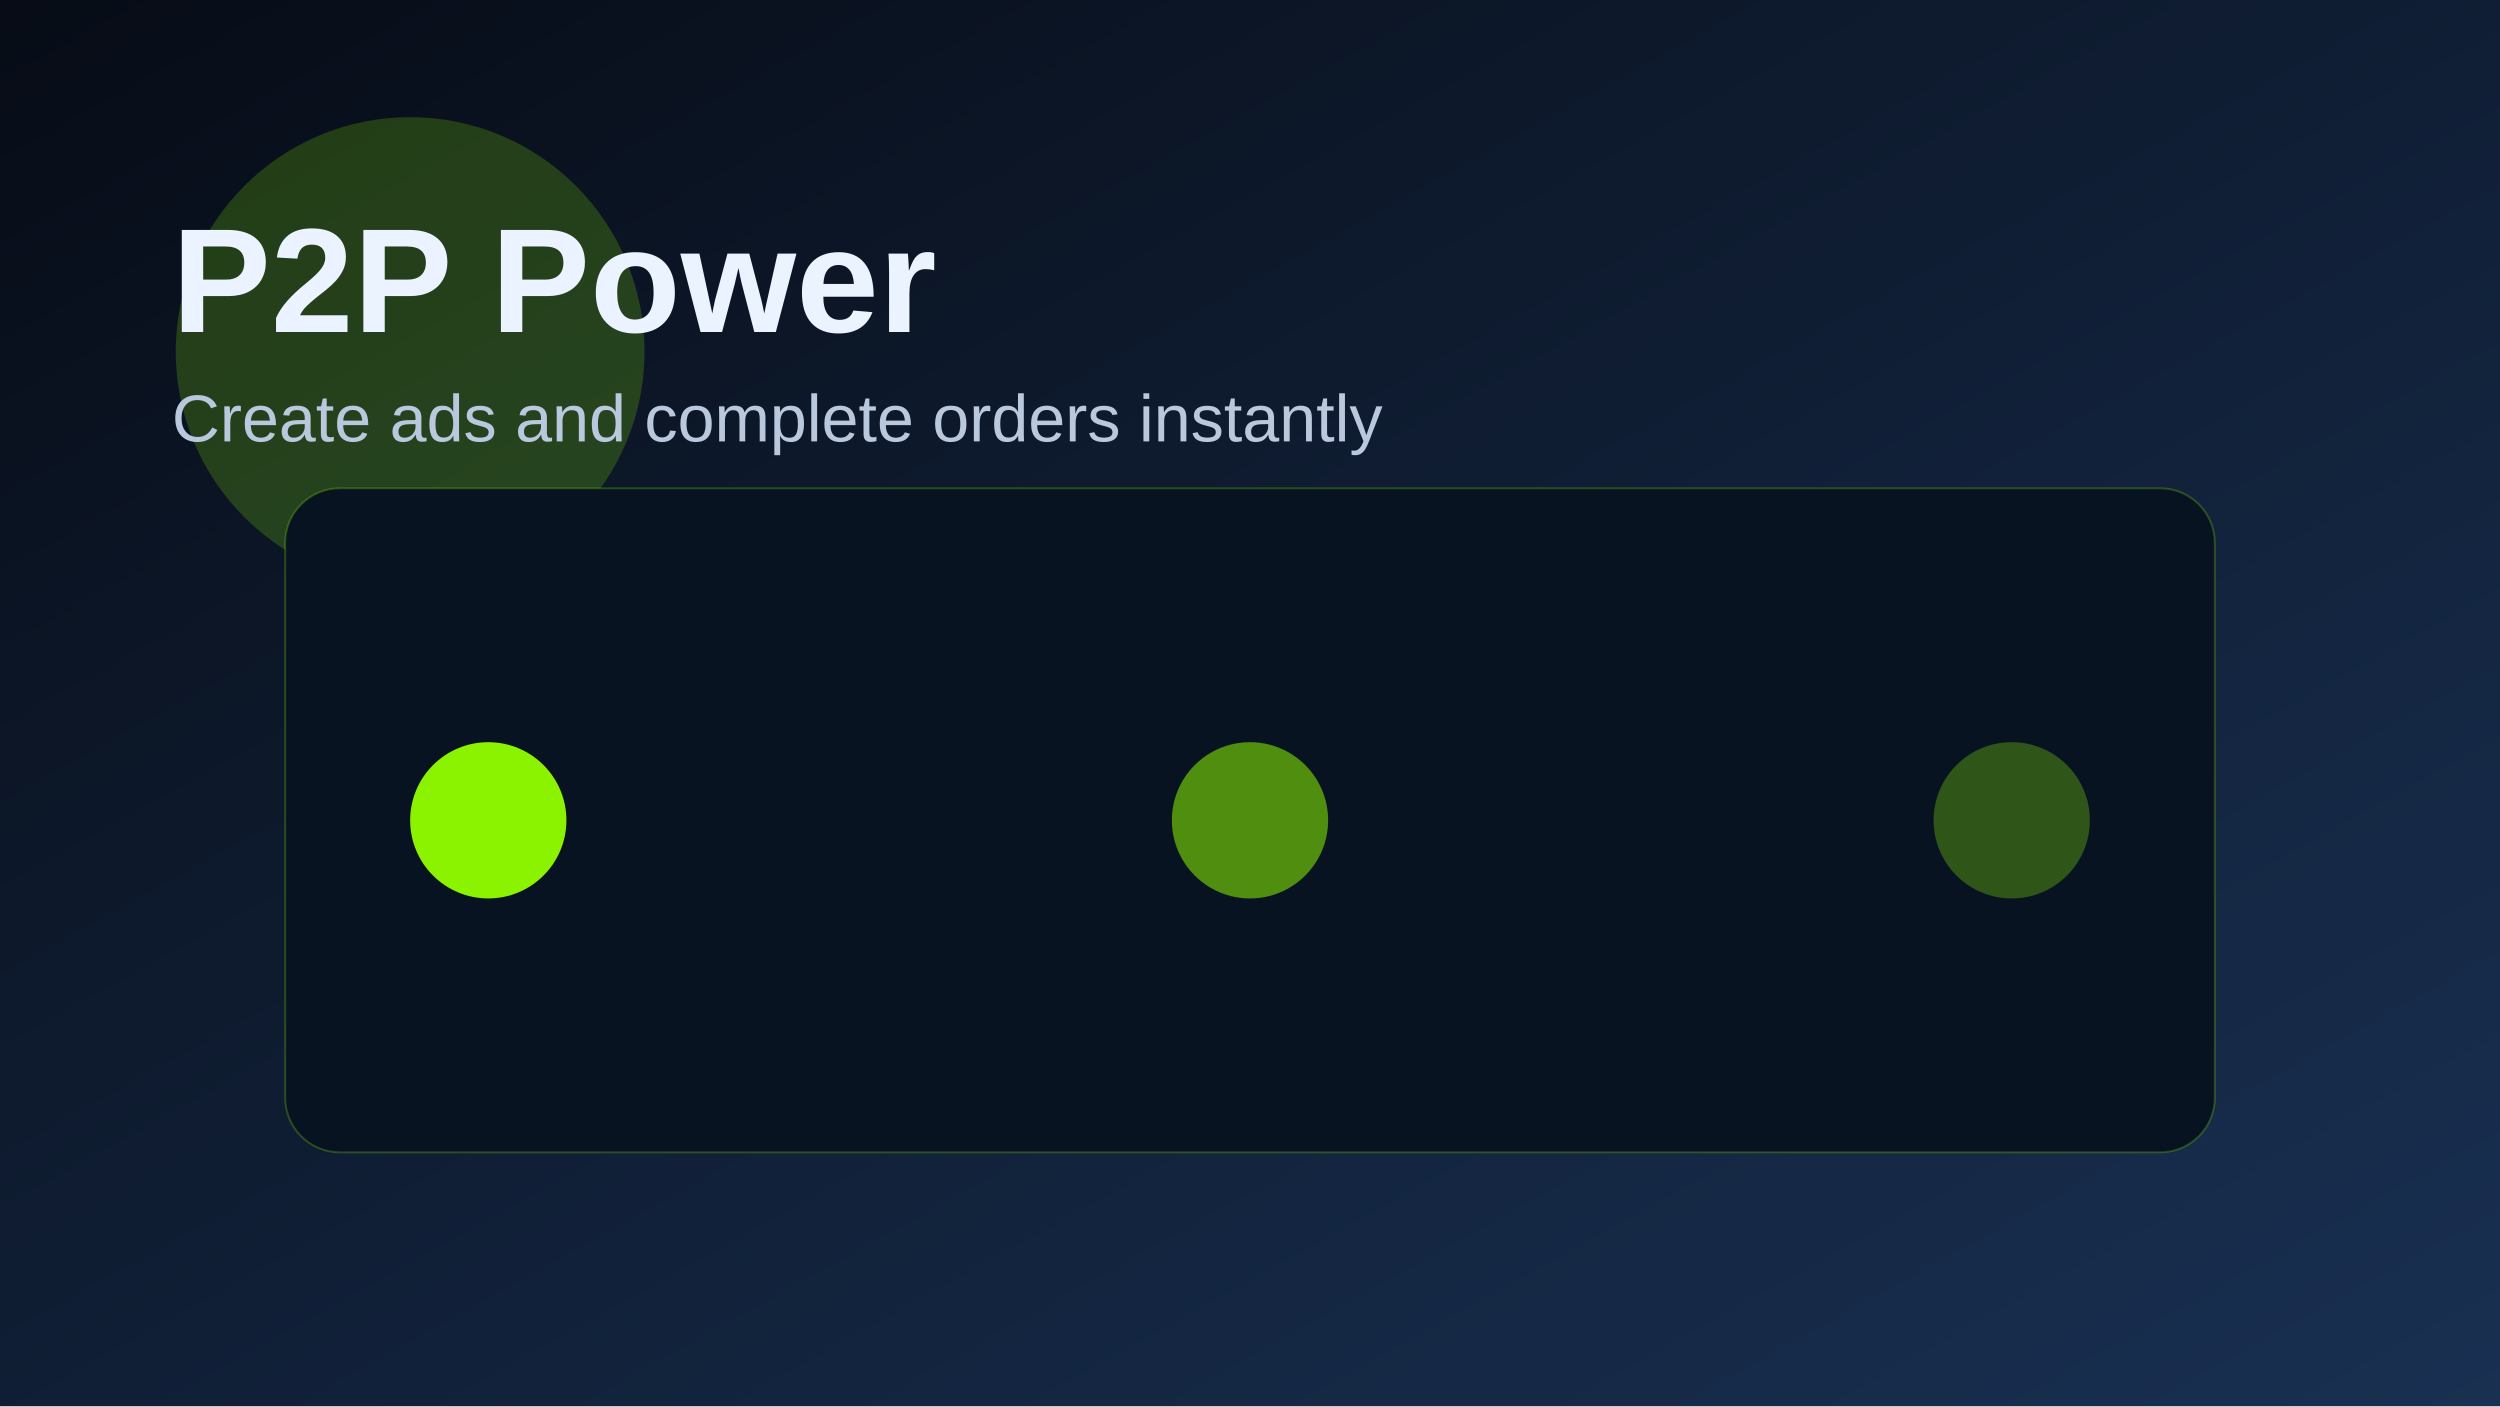
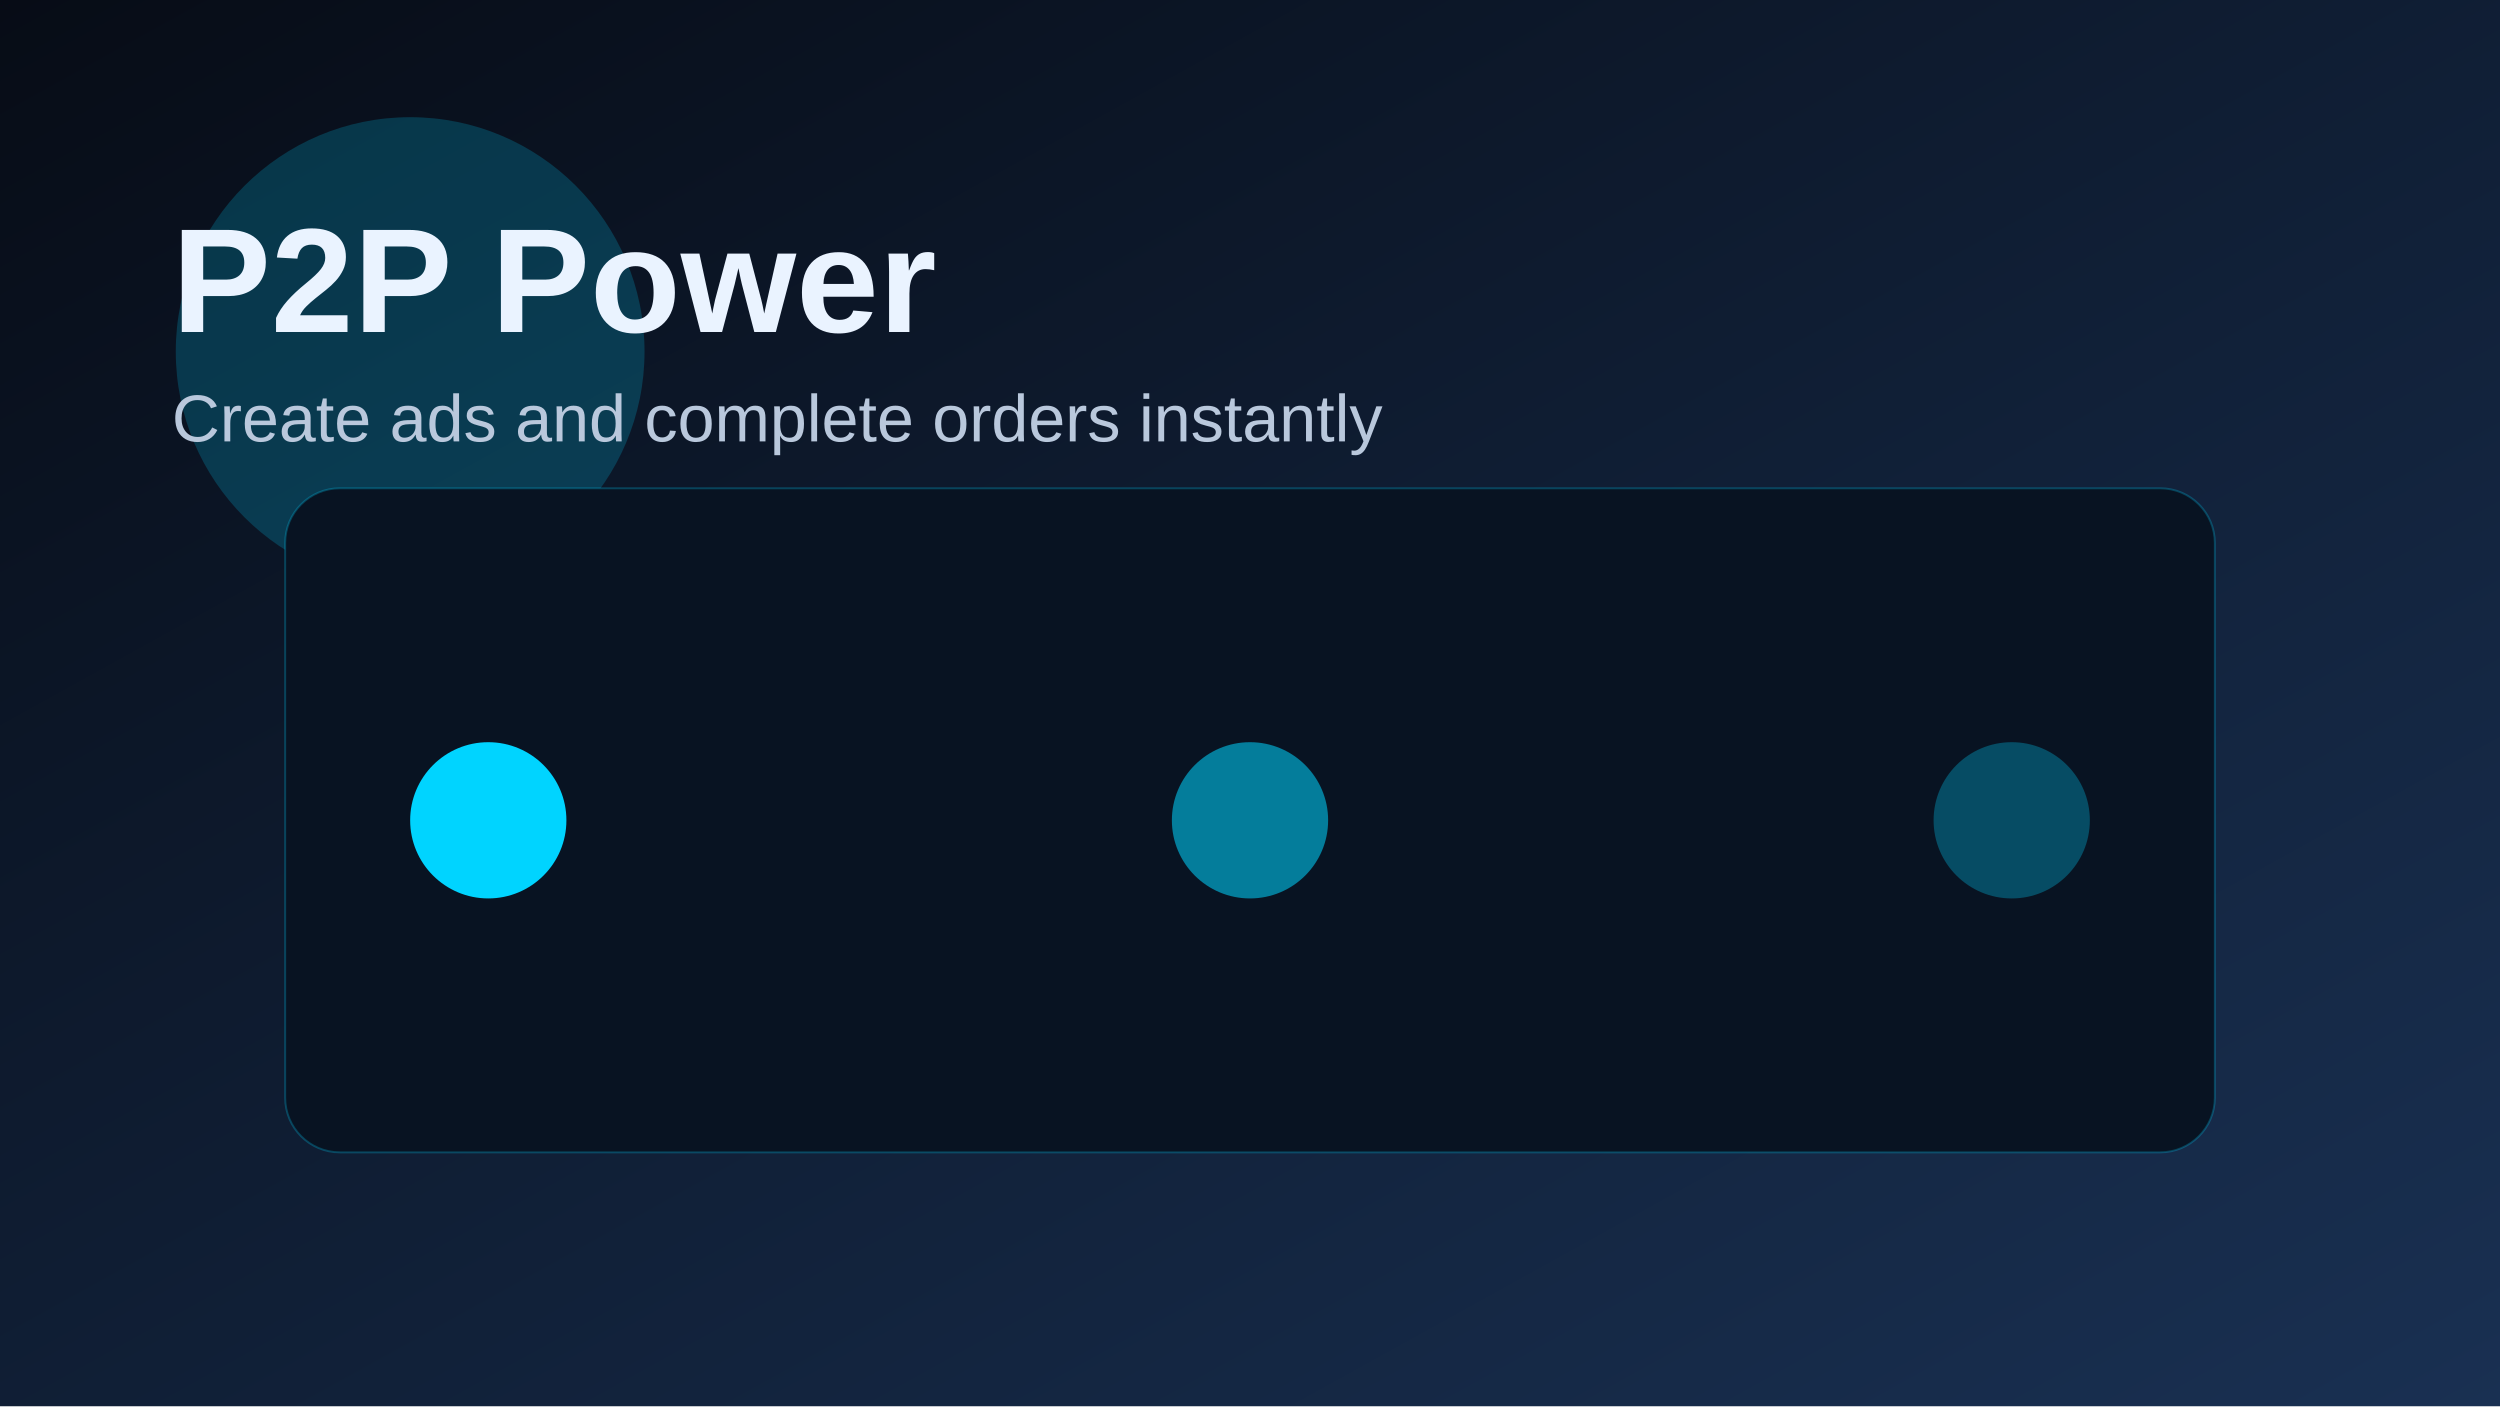
<svg xmlns="http://www.w3.org/2000/svg" width="1280" height="720" viewBox="0 0 1280 720">
  <defs>
    <linearGradient id="g4" x1="0" y1="0" x2="1" y2="1">
      <stop offset="0" stop-color="#070c16" />
      <stop offset="0.52" stop-color="#101f36" />
      <stop offset="1" stop-color="#193052" />
    </linearGradient>
  </defs>
  <rect width="1280" height="720" fill="url(#g4)" />
-   <circle cx="210" cy="180" r="120" fill="#8bf300" opacity="0.2" />
-   <rect x="146" y="250" width="988" height="340" rx="28" fill="#081322" stroke="#8bf300" stroke-opacity="0.25" />
-   <circle cx="250" cy="420" r="40" fill="#8bf300" />
-   <circle cx="640" cy="420" r="40" fill="#8bf300" opacity="0.55" />
-   <circle cx="1030" cy="420" r="40" fill="#8bf300" opacity="0.3" />
+   <circle cx="210" cy="180" r="120" fill="#00D4FF" opacity="0.2" />
+   <rect x="146" y="250" width="988" height="340" rx="28" fill="#081322" stroke="#00D4FF" stroke-opacity="0.25" />
+   <circle cx="250" cy="420" r="40" fill="#00D4FF" />
+   <circle cx="640" cy="420" r="40" fill="#00D4FF" opacity="0.55" />
+   <circle cx="1030" cy="420" r="40" fill="#00D4FF" opacity="0.3" />
  <text x="88" y="170" fill="#eaf3ff" font-family="Arial, Helvetica, sans-serif" font-size="76" font-weight="700">P2P Power</text>
  <text x="88" y="226" fill="#b9c8dc" font-family="Arial, Helvetica, sans-serif" font-size="34">Create ads and complete orders instantly</text>
</svg>
